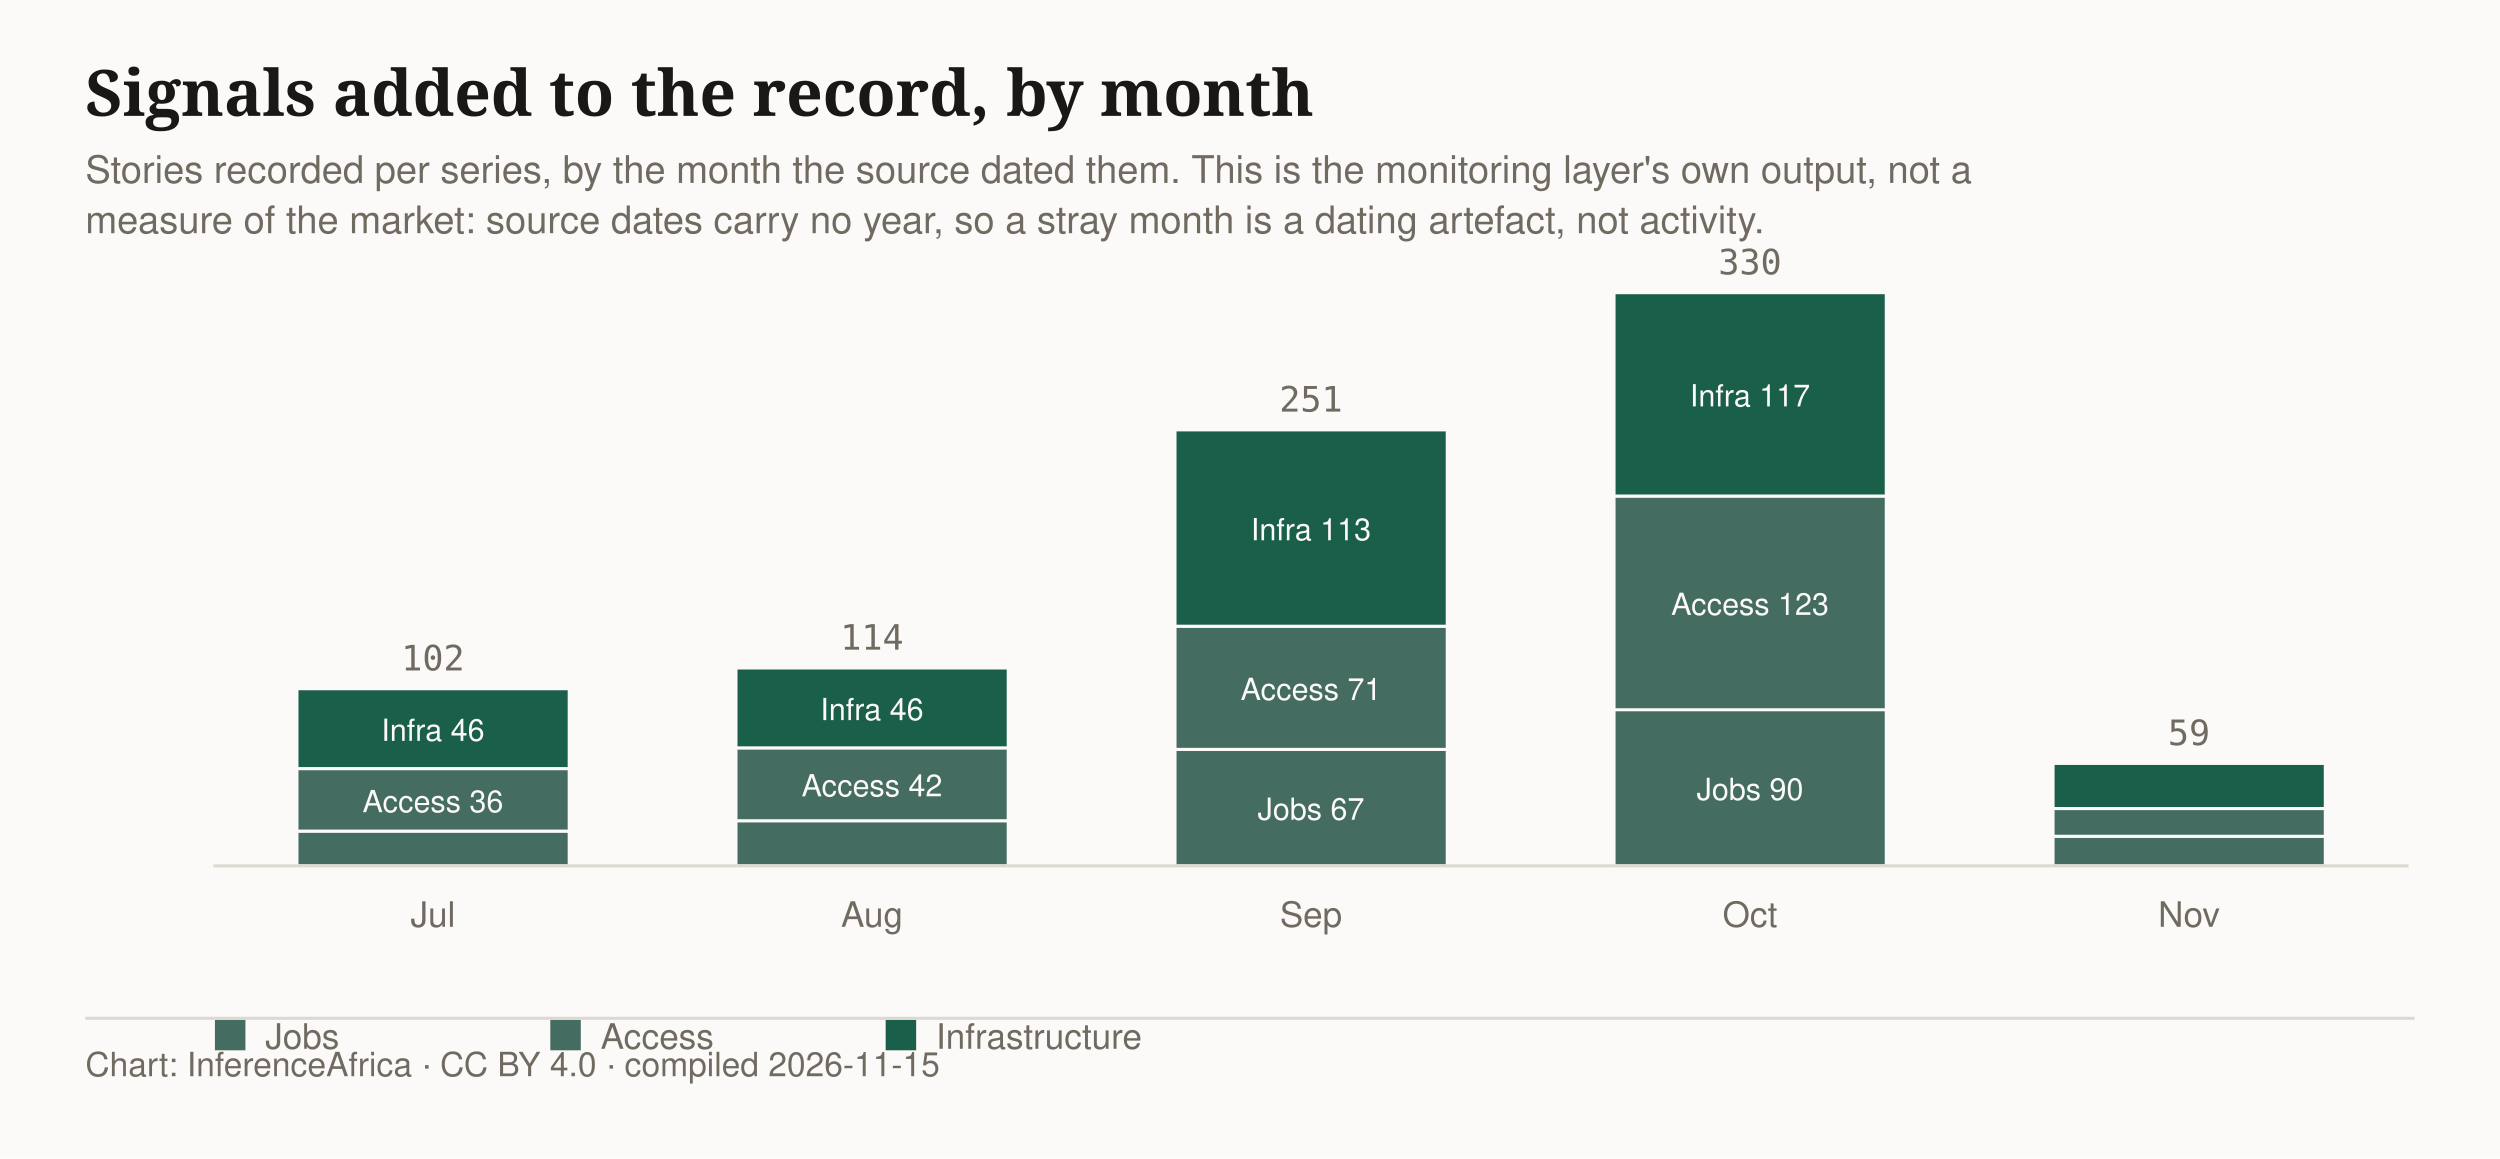
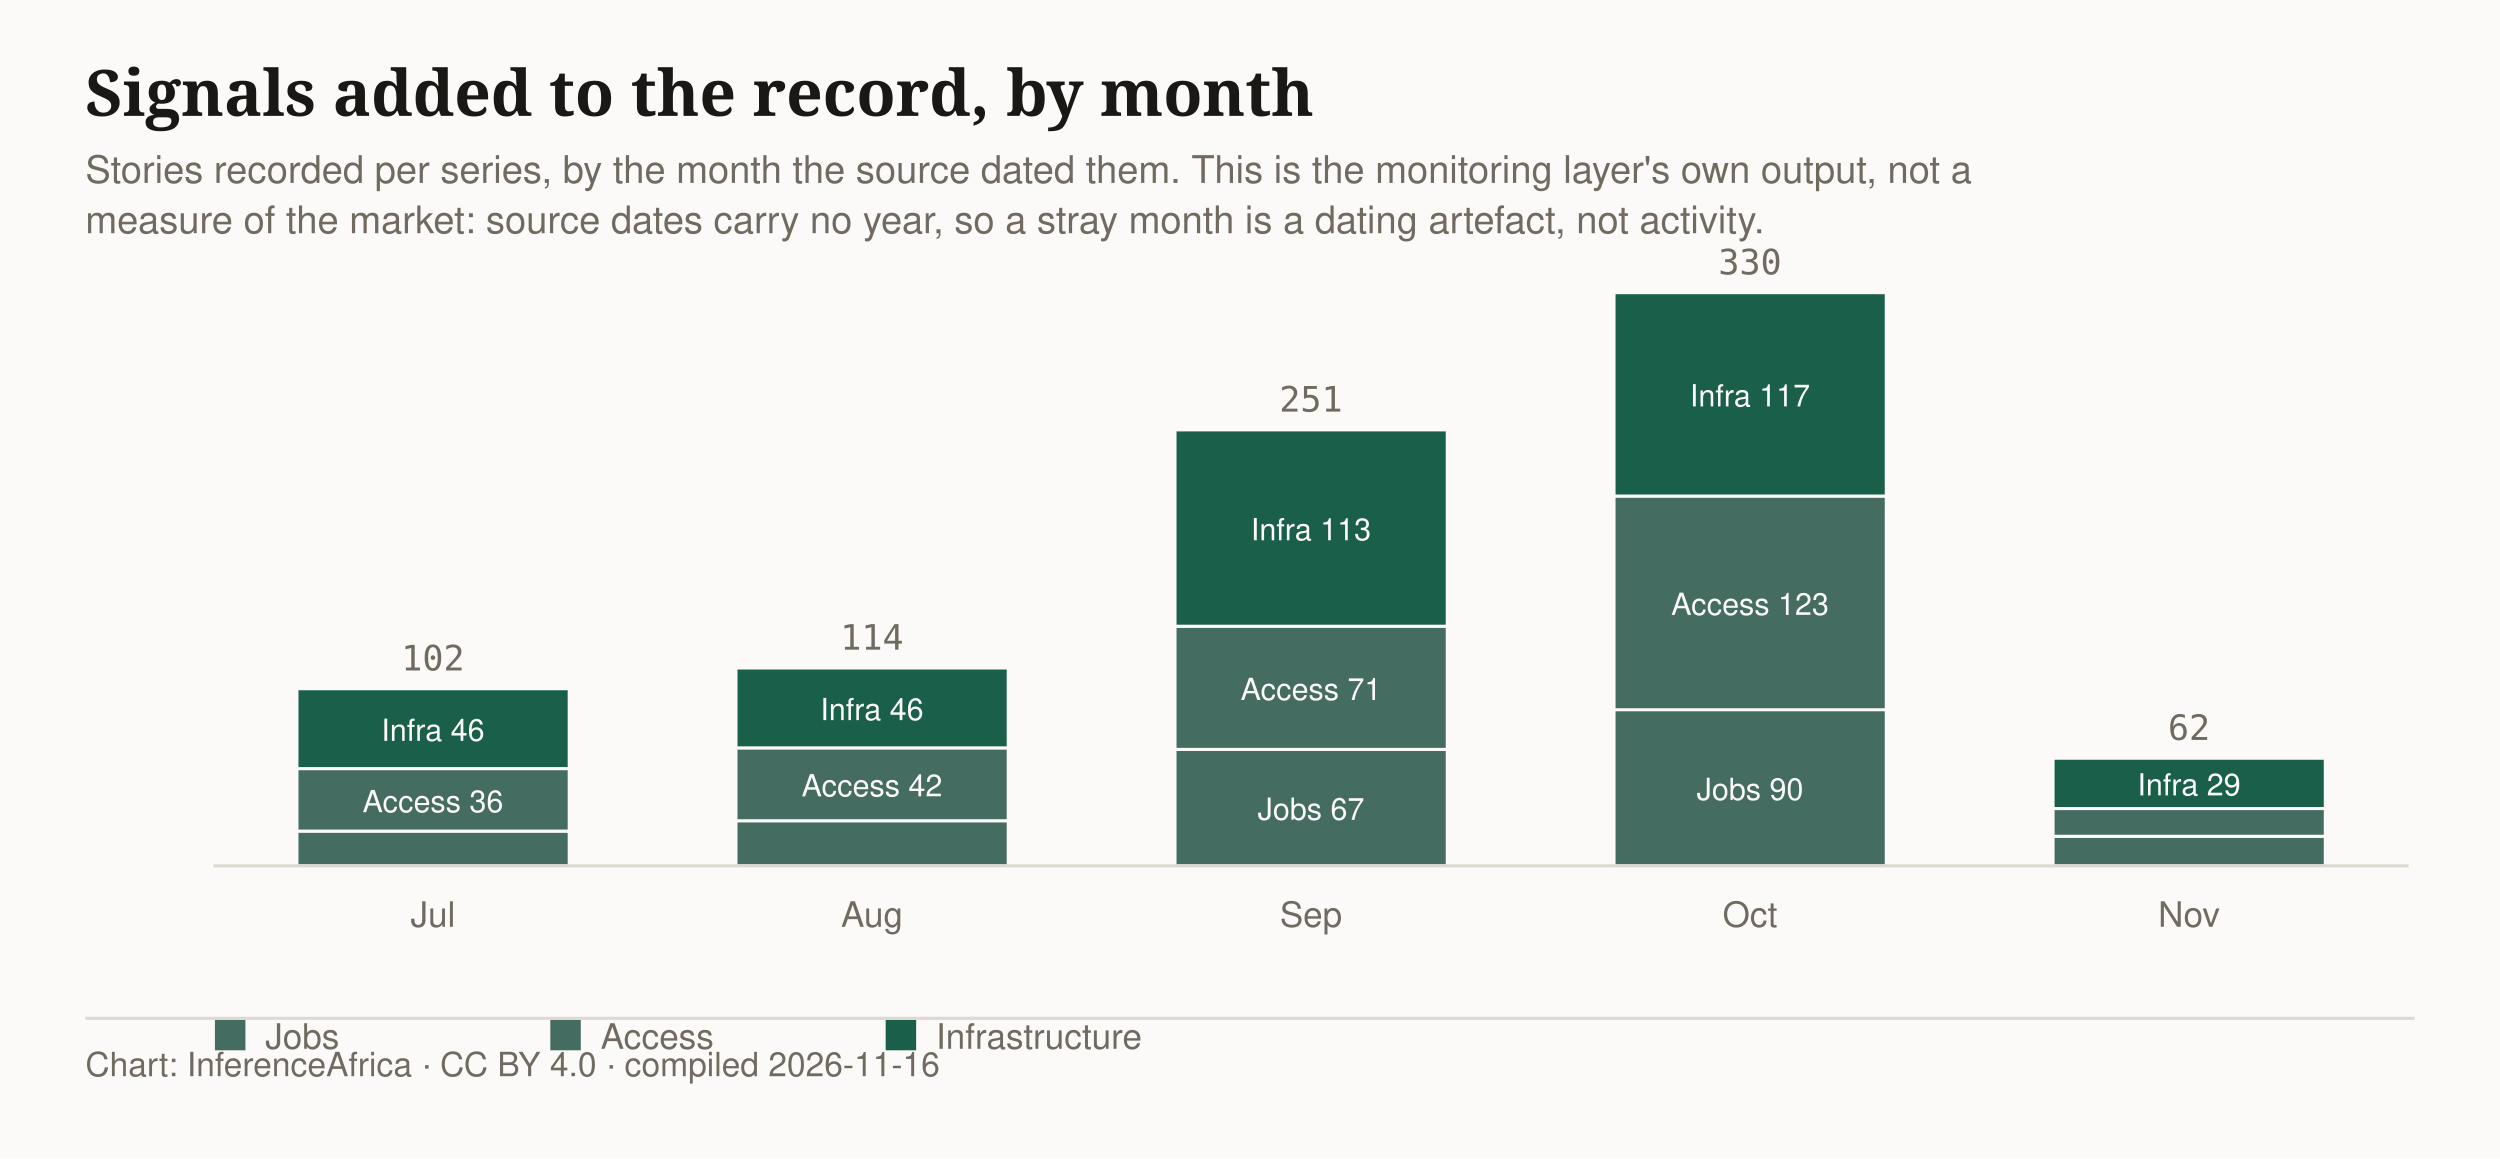
- <svg xmlns="http://www.w3.org/2000/svg" viewBox="0 0 820 380" width="820" height="380" role="img" aria-label="Signals added to the record by month and series: Jul 102, Aug 114, Sep 251, Oct 330, Nov 59. This measures the monitoring layer, not the market.">
+ <svg xmlns="http://www.w3.org/2000/svg" viewBox="0 0 820 380" width="820" height="380" role="img" aria-label="Signals added to the record by month and series: Jul 102, Aug 114, Sep 251, Oct 330, Nov 62. This measures the monitoring layer, not the market.">
  <defs>
    <pattern id="status-proposal" width="6" height="6" patternUnits="userSpaceOnUse">
      <path d="M0 6L6 0" stroke="#756342" stroke-width="1" />
    </pattern>
  </defs>
  <rect width="820" height="380" fill="#fbfaf8" />
  <text x="28" y="38" font-family="'Source Serif 4',Georgia,serif" font-size="21" font-weight="600" fill="#1a1815" style="font-variant-numeric:tabular-nums lining-nums">Signals added to the record, by month</text>
  <text x="28" y="60.0" font-family="IBM Plex Sans,-apple-system,'Segoe UI',Helvetica,Arial,sans-serif" font-size="12.5" fill="#706a61" style="font-variant-numeric:tabular-nums lining-nums">Stories recorded per series, by the month the source dated them. This is the monitoring layer's own output, not a</text>
  <text x="28" y="76.5" font-family="IBM Plex Sans,-apple-system,'Segoe UI',Helvetica,Arial,sans-serif" font-size="12.5" fill="#706a61" style="font-variant-numeric:tabular-nums lining-nums">measure of the market: source dates carry no year, so a stray month is a dating artefact, not activity.</text>
  <rect x="97.4" y="272.6" width="89.3" height="11.4" fill="#456c60" data-status="measured" stroke="#fbfaf8" stroke-width="1" />
  <rect x="97.4" y="252.1" width="89.3" height="20.5" fill="#456c60" data-status="measured" stroke="#fbfaf8" stroke-width="1" />
  <text x="142.0" y="266.4" text-anchor="middle" font-family="IBM Plex Sans,-apple-system,'Segoe UI',Helvetica,Arial,sans-serif" font-size="10" fill="#fbfaf8" style="font-variant-numeric:tabular-nums lining-nums">Access 36</text>
  <rect x="97.4" y="225.9" width="89.3" height="26.2" fill="#1a5f4a" data-status="measured" stroke="#fbfaf8" stroke-width="1" />
  <text x="142.0" y="243.0" text-anchor="middle" font-family="IBM Plex Sans,-apple-system,'Segoe UI',Helvetica,Arial,sans-serif" font-size="10" fill="#fbfaf8" style="font-variant-numeric:tabular-nums lining-nums">Infra 46</text>
  <text x="142.0" y="219.9" text-anchor="middle" font-family="'IBM Plex Mono',Consolas,monospace" font-size="11.5" fill="#706a61" style="font-variant-numeric:tabular-nums lining-nums">102</text>
  <text x="142.0" y="304" text-anchor="middle" font-family="IBM Plex Sans,-apple-system,'Segoe UI',Helvetica,Arial,sans-serif" font-size="11.5" fill="#706a61" style="font-variant-numeric:tabular-nums lining-nums">Jul</text>
  <rect x="241.4" y="269.2" width="89.3" height="14.8" fill="#456c60" data-status="measured" stroke="#fbfaf8" stroke-width="1" />
  <rect x="241.4" y="245.3" width="89.3" height="23.9" fill="#456c60" data-status="measured" stroke="#fbfaf8" stroke-width="1" />
  <text x="286.0" y="261.2" text-anchor="middle" font-family="IBM Plex Sans,-apple-system,'Segoe UI',Helvetica,Arial,sans-serif" font-size="10" fill="#fbfaf8" style="font-variant-numeric:tabular-nums lining-nums">Access 42</text>
  <rect x="241.4" y="219.1" width="89.3" height="26.2" fill="#1a5f4a" data-status="measured" stroke="#fbfaf8" stroke-width="1" />
  <text x="286.0" y="236.2" text-anchor="middle" font-family="IBM Plex Sans,-apple-system,'Segoe UI',Helvetica,Arial,sans-serif" font-size="10" fill="#fbfaf8" style="font-variant-numeric:tabular-nums lining-nums">Infra 46</text>
  <text x="286.0" y="213.1" text-anchor="middle" font-family="'IBM Plex Mono',Consolas,monospace" font-size="11.5" fill="#706a61" style="font-variant-numeric:tabular-nums lining-nums">114</text>
  <text x="286.0" y="304" text-anchor="middle" font-family="IBM Plex Sans,-apple-system,'Segoe UI',Helvetica,Arial,sans-serif" font-size="11.5" fill="#706a61" style="font-variant-numeric:tabular-nums lining-nums">Aug</text>
  <rect x="385.4" y="245.8" width="89.3" height="38.2" fill="#456c60" data-status="measured" stroke="#fbfaf8" stroke-width="1" />
  <text x="430.0" y="268.9" text-anchor="middle" font-family="IBM Plex Sans,-apple-system,'Segoe UI',Helvetica,Arial,sans-serif" font-size="10" fill="#fbfaf8" style="font-variant-numeric:tabular-nums lining-nums">Jobs 67</text>
  <rect x="385.4" y="205.4" width="89.3" height="40.4" fill="#456c60" data-status="measured" stroke="#fbfaf8" stroke-width="1" />
  <text x="430.0" y="229.6" text-anchor="middle" font-family="IBM Plex Sans,-apple-system,'Segoe UI',Helvetica,Arial,sans-serif" font-size="10" fill="#fbfaf8" style="font-variant-numeric:tabular-nums lining-nums">Access 71</text>
  <rect x="385.4" y="141.0" width="89.3" height="64.4" fill="#1a5f4a" data-status="measured" stroke="#fbfaf8" stroke-width="1" />
  <text x="430.0" y="177.2" text-anchor="middle" font-family="IBM Plex Sans,-apple-system,'Segoe UI',Helvetica,Arial,sans-serif" font-size="10" fill="#fbfaf8" style="font-variant-numeric:tabular-nums lining-nums">Infra 113</text>
  <text x="430.0" y="135.0" text-anchor="middle" font-family="'IBM Plex Mono',Consolas,monospace" font-size="11.5" fill="#706a61" style="font-variant-numeric:tabular-nums lining-nums">251</text>
  <text x="430.0" y="304" text-anchor="middle" font-family="IBM Plex Sans,-apple-system,'Segoe UI',Helvetica,Arial,sans-serif" font-size="11.5" fill="#706a61" style="font-variant-numeric:tabular-nums lining-nums">Sep</text>
  <rect x="529.4" y="232.7" width="89.3" height="51.3" fill="#456c60" data-status="measured" stroke="#fbfaf8" stroke-width="1" />
  <text x="574.0" y="262.4" text-anchor="middle" font-family="IBM Plex Sans,-apple-system,'Segoe UI',Helvetica,Arial,sans-serif" font-size="10" fill="#fbfaf8" style="font-variant-numeric:tabular-nums lining-nums">Jobs 90</text>
  <rect x="529.4" y="162.7" width="89.3" height="70.1" fill="#456c60" data-status="measured" stroke="#fbfaf8" stroke-width="1" />
  <text x="574.0" y="201.7" text-anchor="middle" font-family="IBM Plex Sans,-apple-system,'Segoe UI',Helvetica,Arial,sans-serif" font-size="10" fill="#fbfaf8" style="font-variant-numeric:tabular-nums lining-nums">Access 123</text>
  <rect x="529.4" y="96.0" width="89.3" height="66.7" fill="#1a5f4a" data-status="measured" stroke="#fbfaf8" stroke-width="1" />
  <text x="574.0" y="133.3" text-anchor="middle" font-family="IBM Plex Sans,-apple-system,'Segoe UI',Helvetica,Arial,sans-serif" font-size="10" fill="#fbfaf8" style="font-variant-numeric:tabular-nums lining-nums">Infra 117</text>
  <text x="574.0" y="90.0" text-anchor="middle" font-family="'IBM Plex Mono',Consolas,monospace" font-size="11.5" fill="#706a61" style="font-variant-numeric:tabular-nums lining-nums">330</text>
  <text x="574.0" y="304" text-anchor="middle" font-family="IBM Plex Sans,-apple-system,'Segoe UI',Helvetica,Arial,sans-serif" font-size="11.5" fill="#706a61" style="font-variant-numeric:tabular-nums lining-nums">Oct</text>
  <rect x="673.4" y="274.3" width="89.3" height="9.7" fill="#456c60" data-status="measured" stroke="#fbfaf8" stroke-width="1" />
  <rect x="673.4" y="265.2" width="89.3" height="9.1" fill="#456c60" data-status="measured" stroke="#fbfaf8" stroke-width="1" />
-   <rect x="673.4" y="250.4" width="89.3" height="14.8" fill="#1a5f4a" data-status="measured" stroke="#fbfaf8" stroke-width="1" />
-   <text x="718.0" y="244.4" text-anchor="middle" font-family="'IBM Plex Mono',Consolas,monospace" font-size="11.5" fill="#706a61" style="font-variant-numeric:tabular-nums lining-nums">59</text>
+   <rect x="673.4" y="248.7" width="89.3" height="16.5" fill="#1a5f4a" data-status="measured" stroke="#fbfaf8" stroke-width="1" />
+   <text x="718.0" y="260.9" text-anchor="middle" font-family="IBM Plex Sans,-apple-system,'Segoe UI',Helvetica,Arial,sans-serif" font-size="10" fill="#fbfaf8" style="font-variant-numeric:tabular-nums lining-nums">Infra 29</text>
+   <text x="718.0" y="242.7" text-anchor="middle" font-family="'IBM Plex Mono',Consolas,monospace" font-size="11.5" fill="#706a61" style="font-variant-numeric:tabular-nums lining-nums">62</text>
  <text x="718.0" y="304" text-anchor="middle" font-family="IBM Plex Sans,-apple-system,'Segoe UI',Helvetica,Arial,sans-serif" font-size="11.5" fill="#706a61" style="font-variant-numeric:tabular-nums lining-nums">Nov</text>
  <line x1="70" y1="284" x2="790" y2="284" stroke="#ddd8d0" />
  <rect x="70" y="334" width="11" height="11" fill="#456c60" data-status="measured" stroke="#fbfaf8" stroke-width="1" />
  <text x="87" y="344" font-family="IBM Plex Sans,-apple-system,'Segoe UI',Helvetica,Arial,sans-serif" font-size="11.5" fill="#706a61" style="font-variant-numeric:tabular-nums lining-nums">Jobs</text>
  <rect x="180" y="334" width="11" height="11" fill="#456c60" data-status="measured" stroke="#fbfaf8" stroke-width="1" />
  <text x="197" y="344" font-family="IBM Plex Sans,-apple-system,'Segoe UI',Helvetica,Arial,sans-serif" font-size="11.5" fill="#706a61" style="font-variant-numeric:tabular-nums lining-nums">Access</text>
  <rect x="290" y="334" width="11" height="11" fill="#1a5f4a" data-status="measured" stroke="#fbfaf8" stroke-width="1" />
  <text x="307" y="344" font-family="IBM Plex Sans,-apple-system,'Segoe UI',Helvetica,Arial,sans-serif" font-size="11.5" fill="#706a61" style="font-variant-numeric:tabular-nums lining-nums">Infrastructure</text>
  <line x1="28" y1="334" x2="792" y2="334" stroke="#ddd8d0" />
-   <text x="28" y="353" font-family="IBM Plex Sans,-apple-system,'Segoe UI',Helvetica,Arial,sans-serif" font-size="11" fill="#706a61" style="font-variant-numeric:tabular-nums lining-nums">Chart: InferenceAfrica · CC BY 4.0 · compiled 2026-11-15</text>
+   <text x="28" y="353" font-family="IBM Plex Sans,-apple-system,'Segoe UI',Helvetica,Arial,sans-serif" font-size="11" fill="#706a61" style="font-variant-numeric:tabular-nums lining-nums">Chart: InferenceAfrica · CC BY 4.0 · compiled 2026-11-16</text>
</svg>
